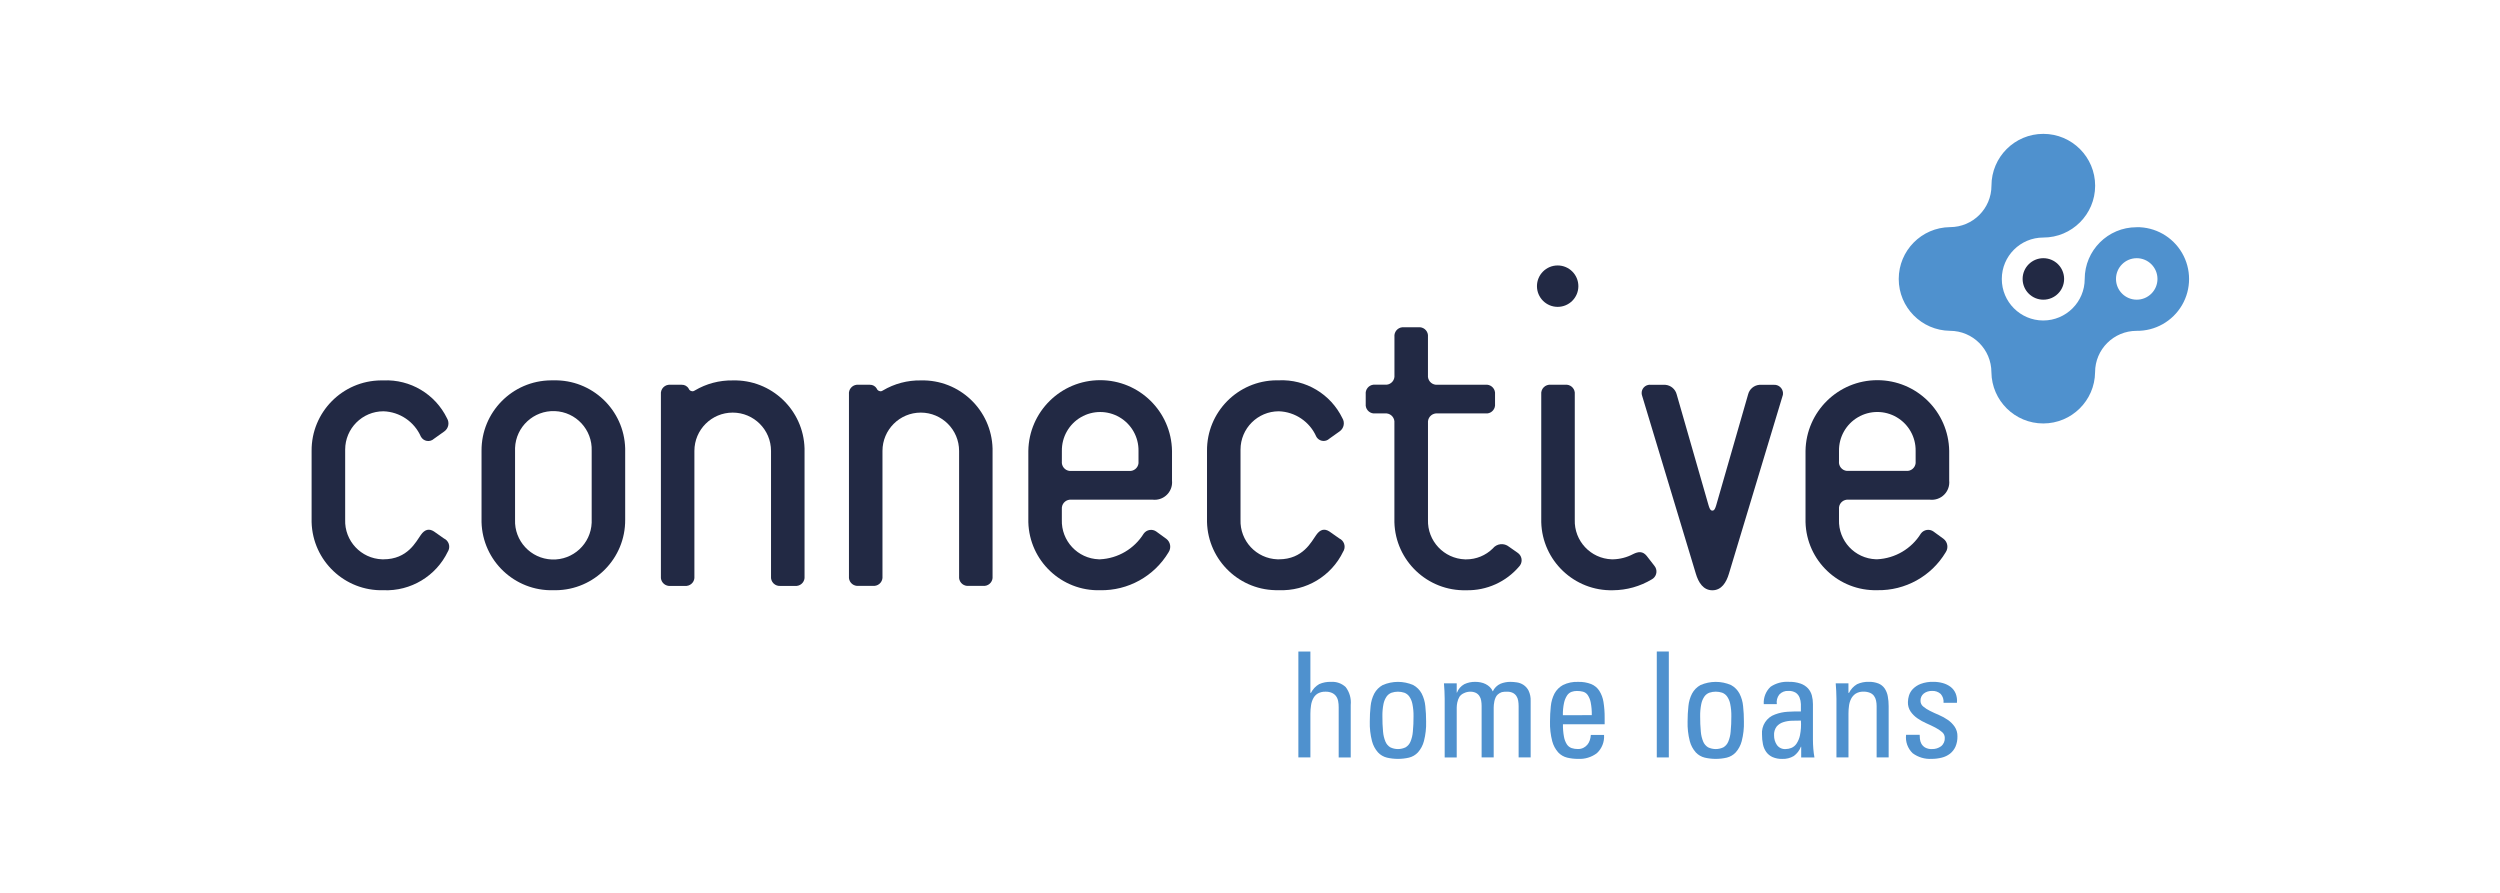
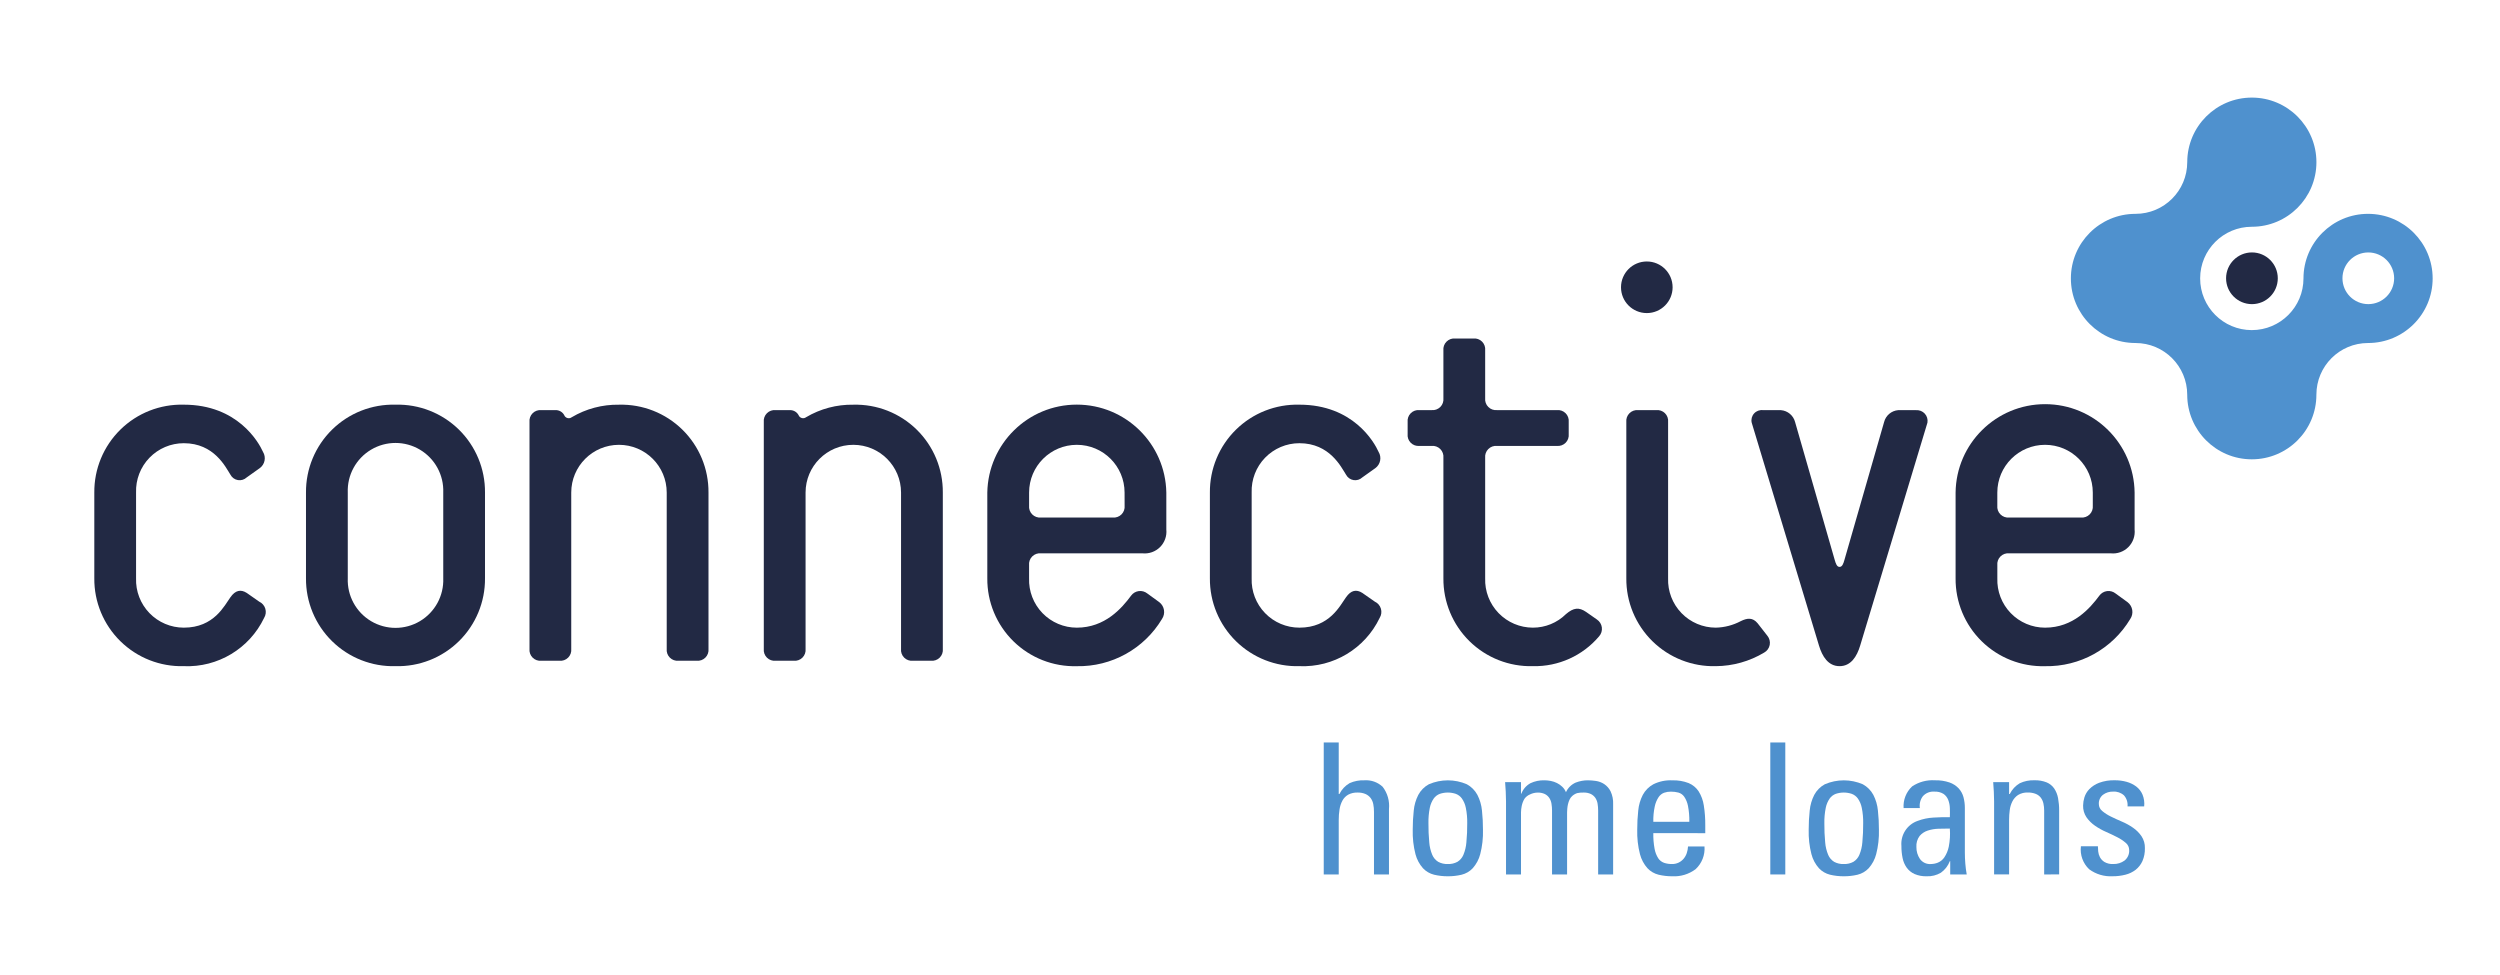
- <svg xmlns="http://www.w3.org/2000/svg" viewBox="0 0 280 100">
-   <path d="M228.854,28.917h0a2.324,2.324,0,1,0,2.327,2.324A2.323,2.323,0,0,0,228.851,28.917Z" style="fill:#222944" />
-   <path d="M49.723,60.309,48.6,59.52c-.536-.341-1.022-.241-1.464.39-.537.734-1.46,2.734-4.192,2.734H42.8a4.292,4.292,0,0,1-4.141-4.437V50.356a4.292,4.292,0,0,1,4.291-4.292A4.753,4.753,0,0,1,47.138,48.9a.936.936,0,0,0,1.464.244l1.171-.833a1.1,1.1,0,0,0,.293-1.462,7.542,7.542,0,0,0-7.12-4.244h-.275A7.836,7.836,0,0,0,34.9,50.5v7.985a7.835,7.835,0,0,0,8.044,7.62,7.65,7.65,0,0,0,7.218-4.335.88.88,0,0,0,.059-.109h0A1.021,1.021,0,0,0,49.723,60.309Z" style="fill:#222944" />
-   <path d="M61.977,42.6h-.272a7.839,7.839,0,0,0-7.773,7.9v7.979a7.839,7.839,0,0,0,8.045,7.626c.092,0,.183.006.273,0a7.839,7.839,0,0,0,7.77-7.9V50.5c0-.091,0-.181,0-.272h0A7.839,7.839,0,0,0,61.977,42.6Zm4.291,15.607q.007.165,0,.33a4.294,4.294,0,0,1-8.582-.33V50.5q-.006-.165,0-.33a4.294,4.294,0,0,1,8.582.33Z" style="fill:#222944" />
-   <path d="M82.062,42.607a8.065,8.065,0,0,0-4.241,1.124.391.391,0,0,1-.115.063.442.442,0,0,1-.568-.259.864.864,0,0,0-.782-.442H75.094a.977.977,0,0,0-1.073,1.073V64.549a1.125,1.125,0,0,0,0,.2.978.978,0,0,0,1.073.872H76.7a.9.9,0,0,0,.207,0h0a.975.975,0,0,0,.865-1.073V50.5a4.291,4.291,0,1,1,8.582.005V64.549a.977.977,0,0,0,1.073,1.073h1.612a1,1,0,0,0,.2,0h0a.977.977,0,0,0,.87-1.073V50.505c0-.091,0-.181,0-.272A7.839,7.839,0,0,0,82.062,42.607Z" style="fill:#222944" />
-   <path d="M103.128,42.606a8.071,8.071,0,0,0-4.243,1.125.462.462,0,0,1-.113.063.442.442,0,0,1-.568-.259.864.864,0,0,0-.78-.442H96.156a1.023,1.023,0,0,0-.207,0,.976.976,0,0,0-.866,1.073V64.549a1,1,0,0,0,0,.2h0a.976.976,0,0,0,1.073.867h1.609a.965.965,0,0,0,.2,0,.978.978,0,0,0,.872-1.073V50.5a4.291,4.291,0,1,1,8.582.005V64.549a1,1,0,0,0,0,.2h0a.977.977,0,0,0,1.073.868H110.1a1.038,1.038,0,0,0,.2,0h0a.975.975,0,0,0,.867-1.073V50.234A7.838,7.838,0,0,0,103.128,42.606Z" style="fill:#222944" />
-   <path d="M118.93,56.833h0A.975.975,0,0,1,120,55.966h9.119a2.066,2.066,0,0,0,.4,0,1.957,1.957,0,0,0,1.746-2.146V50.5a8.047,8.047,0,0,0-16.092,0v7.981a7.836,7.836,0,0,0,8.042,7.624,8.739,8.739,0,0,0,7.658-4.242,1.115,1.115,0,0,0-.245-1.514l-1.073-.78-.039-.03a1.018,1.018,0,0,0-1.421.226,6.1,6.1,0,0,1-4.878,2.877h-.151a4.292,4.292,0,0,1-4.14-4.437V57.039A1.013,1.013,0,0,1,118.93,56.833Zm0-6.33a4.292,4.292,0,1,1,8.583,0l0,1.171a1.013,1.013,0,0,1,0,.206h0a.976.976,0,0,1-1.073.866H120a.965.965,0,0,1-.2,0,.977.977,0,0,1-.872-1.073Z" style="fill:#222944" />
-   <path d="M150.007,60.309l-1.122-.788c-.536-.341-1.021-.241-1.463.39-.537.733-1.464,2.733-4.193,2.733h-.151a4.29,4.29,0,0,1-4.14-4.437V50.356a4.292,4.292,0,0,1,4.291-4.292,4.762,4.762,0,0,1,4.193,2.831.916.916,0,0,0,.146.2h0a.932.932,0,0,0,1.316.039l1.171-.833a1.1,1.1,0,0,0,.294-1.462,7.54,7.54,0,0,0-7.119-4.244h-.271a7.838,7.838,0,0,0-7.774,7.9v7.976h0a7.837,7.837,0,0,0,8.043,7.628,7.641,7.641,0,0,0,7.215-4.335,1.127,1.127,0,0,0,.063-.113A1.018,1.018,0,0,0,150.007,60.309Z" style="fill:#222944" />
-   <path d="M169.975,61.911,169,61.229a1.278,1.278,0,0,0-1.807.2,4.22,4.22,0,0,1-2.973,1.22h-.141a4.3,4.3,0,0,1-4.145-4.437V47.382a1.058,1.058,0,0,1,0-.2.982.982,0,0,1,1.073-.878h5.364a.939.939,0,0,0,.212,0h0a.973.973,0,0,0,.861-1.073V44.164a1.043,1.043,0,0,0,0-.209.974.974,0,0,0-1.073-.864h-5.364a.927.927,0,0,1-.2,0,.98.98,0,0,1-.876-1.073V37.727a.922.922,0,0,0,0-.21.974.974,0,0,0-1.072-.863h-1.609a.965.965,0,0,0-.2,0,.978.978,0,0,0-.872,1.073v4.291a.984.984,0,0,1,0,.2v0a.975.975,0,0,1-1.073.867h-1.072a.9.9,0,0,0-.208,0h0a.974.974,0,0,0-.865,1.073v1.072a1.053,1.053,0,0,0,0,.21.973.973,0,0,0,1.073.863h1.072a.918.918,0,0,1,.2,0,.974.974,0,0,1,.867,1.072V58.207c0,.092,0,.184,0,.276a7.838,7.838,0,0,0,8.045,7.625,7.569,7.569,0,0,0,5.947-2.683.813.813,0,0,0,.089-.114h0A1.009,1.009,0,0,0,169.975,61.911Z" style="fill:#222944" />
-   <path d="M184.423,62.252c-.442-.535-.929-.484-1.514-.194a5.047,5.047,0,0,1-2.242.586h-.151a4.291,4.291,0,0,1-4.141-4.437V44.165a.9.9,0,0,0,0-.208.975.975,0,0,0-1.073-.865h-1.609a.977.977,0,0,0-1.073,1.073V58.207c0,.092,0,.184,0,.275h0a7.838,7.838,0,0,0,8.046,7.625A8.548,8.548,0,0,0,185,64.889a.964.964,0,0,0,.161-.108h0a1,1,0,0,0,.135-1.405Z" style="fill:#222944" />
-   <path d="M198.661,43.1h-1.607a1.426,1.426,0,0,0-1.266,1.072l-3.564,12.387c-.1.339-.2.631-.438.631s-.338-.29-.438-.631l-3.559-12.387a1.434,1.434,0,0,0-1.271-1.072H184.91a.905.905,0,0,0-.324.014.926.926,0,0,0-.7,1.106l6.049,20.038c.291.975.827,1.853,1.851,1.853s1.562-.878,1.853-1.853l6.046-20.038a.894.894,0,0,0,.01-.225h0A.965.965,0,0,0,198.661,43.1Z" style="fill:#222944" />
-   <path d="M205.968,56.833h0a.975.975,0,0,1,1.073-.867h9.123a1.954,1.954,0,0,0,2.146-2.146V50.5a8.047,8.047,0,0,0-16.092,0v7.7c0,.092,0,.185,0,.277a7.835,7.835,0,0,0,8.039,7.624,8.731,8.731,0,0,0,7.658-4.242,1.114,1.114,0,0,0-.245-1.515l-1.072-.779-.039-.03h0a1.019,1.019,0,0,0-1.422.226,6.1,6.1,0,0,1-4.878,2.877h-.151a4.291,4.291,0,0,1-4.14-4.436V57.039A1.013,1.013,0,0,1,205.968,56.833Zm0-5.159V50.5a4.292,4.292,0,1,1,8.583,0v1.171a.984.984,0,0,1,0,.2h0a.975.975,0,0,1-1.072.869h-6.437a.965.965,0,0,1-.2,0A.977.977,0,0,1,205.966,51.674Z" style="fill:#222944" />
-   <path d="M174.459,34.369a2.319,2.319,0,1,0-2.32-2.318A2.319,2.319,0,0,0,174.459,34.369Z" style="fill:#222944" />
-   <path d="M239.293,25.45a5.806,5.806,0,0,0-5.806,5.8v0a4.648,4.648,0,0,1-4.646,4.645h0a4.644,4.644,0,0,1-4.639-4.645v-.008a4.642,4.642,0,0,1,4.642-4.637,5.806,5.806,0,1,0-5.8-5.812v0a4.648,4.648,0,0,1-4.648,4.646h-.008a5.806,5.806,0,0,0,0,11.611,4.65,4.65,0,0,1,4.65,4.647v0a5.806,5.806,0,0,0,11.611,0v0a4.645,4.645,0,0,1,4.645-4.643,5.806,5.806,0,1,0,0-11.611Zm.023,8.114a2.323,2.323,0,1,1,2.321-2.324A2.323,2.323,0,0,1,239.316,33.564Z" style="fill:#4f91ce" />
-   <path d="M149.078,76.369a3,3,0,0,0-1.331.252,2.329,2.329,0,0,0-.92.979h-.063V72.968h-1.347V84.832h1.347V79.951a6.168,6.168,0,0,1,.075-.978,2.388,2.388,0,0,1,.263-.788,1.37,1.37,0,0,1,.517-.527,1.671,1.671,0,0,1,.838-.189,1.7,1.7,0,0,1,.715.132,1.172,1.172,0,0,1,.46.361,1.35,1.35,0,0,1,.238.551,3.408,3.408,0,0,1,.063.7v5.621h1.348V78.949a2.818,2.818,0,0,0-.568-2A2.177,2.177,0,0,0,149.078,76.369Z" style="fill:#4f91ce" />
-   <path d="M159.229,77.678a2.352,2.352,0,0,0-.946-.953,4.3,4.3,0,0,0-3.418,0,2.361,2.361,0,0,0-.947.953,3.886,3.886,0,0,0-.41,1.413,15.655,15.655,0,0,0-.091,1.718,7.927,7.927,0,0,0,.247,2.2,3.072,3.072,0,0,0,.673,1.262,2.039,2.039,0,0,0,1,.584,5.508,5.508,0,0,0,2.468,0,2.027,2.027,0,0,0,1-.584,3.051,3.051,0,0,0,.674-1.262,7.815,7.815,0,0,0,.246-2.2,15.409,15.409,0,0,0-.089-1.718A3.889,3.889,0,0,0,159.229,77.678Zm-.989,4.269a3.617,3.617,0,0,1-.271,1.126,1.337,1.337,0,0,1-.534.624,1.982,1.982,0,0,1-1.727,0,1.347,1.347,0,0,1-.534-.624,3.653,3.653,0,0,1-.272-1.126q-.079-.856-.073-1.717a6.529,6.529,0,0,1,.122-1.388,2.258,2.258,0,0,1,.354-.839,1.2,1.2,0,0,1,.551-.419,2.282,2.282,0,0,1,1.429,0,1.192,1.192,0,0,1,.551.419,2.2,2.2,0,0,1,.353.839,6.337,6.337,0,0,1,.126,1.388A16.413,16.413,0,0,1,158.24,81.947Z" style="fill:#4f91ce" />
-   <path d="M170.626,76.705a1.861,1.861,0,0,0-.74-.279,5.284,5.284,0,0,0-.722-.058,2.99,2.99,0,0,0-1.1.207,1.714,1.714,0,0,0-.871.862,1.421,1.421,0,0,0-.328-.485,1.944,1.944,0,0,0-.477-.337,2.169,2.169,0,0,0-.559-.189,3.007,3.007,0,0,0-.575-.058,2.741,2.741,0,0,0-1.257.263,1.811,1.811,0,0,0-.813.937h-.032V76.532h-1.43q.033.426.058.863t.024.863v6.58h1.348V79.25a3.031,3.031,0,0,1,.063-.568,2.122,2.122,0,0,1,.246-.648,1.162,1.162,0,0,1,.5-.4,1.607,1.607,0,0,1,.666-.164,1.445,1.445,0,0,1,.664.126,1.045,1.045,0,0,1,.4.353,1.288,1.288,0,0,1,.2.518,3.538,3.538,0,0,1,.05.608v5.752l1.353,0V79.248c0-.08,0-.184.016-.316a3.147,3.147,0,0,1,.063-.41,2.054,2.054,0,0,1,.14-.411.968.968,0,0,1,.238-.329,1.3,1.3,0,0,1,.452-.263,2.351,2.351,0,0,1,.568-.049,1.426,1.426,0,0,1,.665.132,1.052,1.052,0,0,1,.4.352,1.346,1.346,0,0,1,.2.518,3.762,3.762,0,0,1,.05.609v5.751h1.347v-6.31a2.458,2.458,0,0,0-.23-1.167A1.723,1.723,0,0,0,170.626,76.705Z" style="fill:#4f91ce" />
-   <path d="M179.121,77.365a1.989,1.989,0,0,0-.9-.747,3.729,3.729,0,0,0-1.463-.247,3.482,3.482,0,0,0-1.709.354,2.373,2.373,0,0,0-.947.953,3.906,3.906,0,0,0-.41,1.413,15.655,15.655,0,0,0-.091,1.718,7.927,7.927,0,0,0,.247,2.2,3.072,3.072,0,0,0,.673,1.262,2.042,2.042,0,0,0,1,.584,5.262,5.262,0,0,0,1.232.14,3.21,3.21,0,0,0,2.1-.641,2.526,2.526,0,0,0,.8-2.038h-1.481a2.237,2.237,0,0,1-.116.6,1.516,1.516,0,0,1-.279.5,1.4,1.4,0,0,1-.442.344,1.331,1.331,0,0,1-.608.132,2.174,2.174,0,0,1-.707-.107,1.062,1.062,0,0,1-.526-.41,2.358,2.358,0,0,1-.328-.847,7.052,7.052,0,0,1-.116-1.413l4.671,0v-.707a10.527,10.527,0,0,0-.132-1.791A3.305,3.305,0,0,0,179.121,77.365ZM175.042,80.1a6.053,6.053,0,0,1,.132-1.389,2.462,2.462,0,0,1,.345-.83,1.056,1.056,0,0,1,.493-.394,1.828,1.828,0,0,1,.609-.1,2.634,2.634,0,0,1,.673.082.947.947,0,0,1,.526.37,2.227,2.227,0,0,1,.337.82,6.68,6.68,0,0,1,.123,1.439Z" style="fill:#4f91ce" />
-   <rect x="185.56" y="72.968" width="1.348" height="11.864" style="fill:#4f91ce" />
-   <path d="M194.822,77.678a2.352,2.352,0,0,0-.946-.953,4.3,4.3,0,0,0-3.418,0,2.352,2.352,0,0,0-.946.953,3.867,3.867,0,0,0-.41,1.413,15.907,15.907,0,0,0-.092,1.718,7.927,7.927,0,0,0,.247,2.2,3.062,3.062,0,0,0,.674,1.262,2.035,2.035,0,0,0,1,.584,5.508,5.508,0,0,0,2.468,0,2.044,2.044,0,0,0,1-.584,3.06,3.06,0,0,0,.673-1.262,7.815,7.815,0,0,0,.246-2.2,15.41,15.41,0,0,0-.09-1.718A3.868,3.868,0,0,0,194.822,77.678Zm-.989,4.269a3.615,3.615,0,0,1-.27,1.126,1.333,1.333,0,0,1-.535.624,1.991,1.991,0,0,1-1.731,0,1.358,1.358,0,0,1-.534-.624,3.68,3.68,0,0,1-.271-1.126,16.976,16.976,0,0,1-.074-1.717,6.4,6.4,0,0,1,.126-1.388A2.258,2.258,0,0,1,190.9,78a1.192,1.192,0,0,1,.551-.419,2.282,2.282,0,0,1,1.429,0,1.192,1.192,0,0,1,.551.419,2.2,2.2,0,0,1,.353.839,6.337,6.337,0,0,1,.126,1.388A16.413,16.413,0,0,1,193.833,81.947Z" style="fill:#4f91ce" />
-   <path d="M203.049,82.859V78.866a3.765,3.765,0,0,0-.123-.979,1.928,1.928,0,0,0-.428-.788,2.07,2.07,0,0,0-.821-.534,3.751,3.751,0,0,0-1.325-.2,3.293,3.293,0,0,0-2.046.551,2.436,2.436,0,0,0-.764,1.948h1.463a1.4,1.4,0,0,1,.27-1.068,1.256,1.256,0,0,1,1.027-.412,1.426,1.426,0,0,1,.831.206,1.173,1.173,0,0,1,.418.533,2.218,2.218,0,0,1,.149.741q.015.409,0,.821-.706-.016-1.48.032a4.814,4.814,0,0,0-1.413.3,2.189,2.189,0,0,0-1.462,2.251,5.274,5.274,0,0,0,.106,1.093,2.25,2.25,0,0,0,.37.863,1.774,1.774,0,0,0,.7.568,2.564,2.564,0,0,0,1.093.206,2.321,2.321,0,0,0,1.281-.32,2.277,2.277,0,0,0,.806-1.044h.032v1.2h1.484c-.058-.318-.1-.644-.126-.978S203.049,83.187,203.049,82.859Zm-1.446-.528a2.681,2.681,0,0,1-.4.97,1.3,1.3,0,0,1-.575.468,1.752,1.752,0,0,1-.631.126,1.107,1.107,0,0,1-.986-.46,1.869,1.869,0,0,1-.315-1.068,1.492,1.492,0,0,1,.287-.994,1.6,1.6,0,0,1,.731-.485,3.429,3.429,0,0,1,.979-.165q.531-.016,1.008-.017A6.025,6.025,0,0,1,201.6,82.331Z" style="fill:#4f91ce" />
-   <path d="M211.08,77.105a1.538,1.538,0,0,0-.681-.549,2.743,2.743,0,0,0-1.093-.189,2.885,2.885,0,0,0-1.316.263,2.3,2.3,0,0,0-.9.97h-.064V76.532H205.6q.032.426.057.863c.016.291.025.579.025.863v6.571h1.347V79.915a6.38,6.38,0,0,1,.059-.862,2.394,2.394,0,0,1,.237-.789,1.527,1.527,0,0,1,.51-.575,1.569,1.569,0,0,1,.884-.223,1.821,1.821,0,0,1,.715.127,1.073,1.073,0,0,1,.452.344,1.358,1.358,0,0,1,.23.518,2.861,2.861,0,0,1,.066.625v5.752l1.347,0V79.078a5.812,5.812,0,0,0-.1-1.109A2.32,2.32,0,0,0,211.08,77.105Z" style="fill:#4f91ce" />
-   <path d="M218.161,80.631a5.455,5.455,0,0,0-1-.551q-.543-.229-1-.46a3.776,3.776,0,0,1-.764-.493.8.8,0,0,1-.3-.625.989.989,0,0,1,.369-.83,1.449,1.449,0,0,1,.913-.288,1.33,1.33,0,0,1,.978.337,1.3,1.3,0,0,1,.319.994h1.5a2.183,2.183,0,0,0-.148-1.06,1.8,1.8,0,0,0-.568-.731,2.635,2.635,0,0,0-.862-.419,3.886,3.886,0,0,0-1.051-.14,3.787,3.787,0,0,0-1.43.231,2.476,2.476,0,0,0-.88.574,1.852,1.852,0,0,0-.435.74,2.612,2.612,0,0,0-.115.723,1.789,1.789,0,0,0,.3,1.06,3.024,3.024,0,0,0,.764.758,5.915,5.915,0,0,0,1,.558q.543.239,1,.477a3.711,3.711,0,0,1,.764.509.827.827,0,0,1,.3.631,1.121,1.121,0,0,1-.412.953,1.631,1.631,0,0,1-1.019.315,1.428,1.428,0,0,1-.788-.181,1.145,1.145,0,0,1-.411-.435,1.454,1.454,0,0,1-.156-.526c-.016-.181-.025-.332-.025-.452h-1.523a2.441,2.441,0,0,0,.74,2.063,3.253,3.253,0,0,0,2.12.631,4.533,4.533,0,0,0,1.142-.14,2.476,2.476,0,0,0,.92-.442,2.1,2.1,0,0,0,.608-.78,2.753,2.753,0,0,0,.222-1.168,1.846,1.846,0,0,0-.308-1.069A2.987,2.987,0,0,0,218.161,80.631Z" style="fill:#4f91ce" />
+ <svg xmlns="http://www.w3.org/2000/svg" viewBox="0 0 356.115 138.849">
+   <path d="M320.779,35.957a3.683,3.683,0,1,1-3.683,3.686A3.686,3.686,0,0,1,320.779,35.957Z" style="fill:#222944" />
+   <path d="M311.564,23.088V23.1a7.364,7.364,0,0,1-7.369,7.361h-.009a9.2,9.2,0,0,0,.006,18.4h0a7.37,7.37,0,0,1,7.369,7.364v.006a9.2,9.2,0,0,0,18.4-.006v-.006a7.359,7.359,0,0,1,7.36-7.358,9.2,9.2,0,1,0-9.2-9.206v.007a7.365,7.365,0,0,1-7.362,7.361h-.006a7.358,7.358,0,0,1-7.35-7.361v-.013a7.356,7.356,0,0,1,7.356-7.347,9.2,9.2,0,1,0-9.194-9.21Zm22.11,16.555a3.681,3.681,0,1,1,3.681,3.679A3.68,3.68,0,0,1,333.674,39.643Z" style="fill:#4f91ce" />
+   <path d="M26.182,94.892a12.416,12.416,0,0,1-12.748-12.52V70.163A12.417,12.417,0,0,1,26.182,57.644c7.651,0,10.661,5.334,11.282,6.726A1.742,1.742,0,0,1,37,66.686l-1.856,1.319a1.476,1.476,0,0,1-2.319-.387c-.693-1.085-2.315-4.485-6.643-4.485a6.8,6.8,0,0,0-6.8,7.03V82.372a6.8,6.8,0,0,0,6.8,7.035c4.328,0,5.792-3.169,6.643-4.331.7-1,1.47-1.159,2.319-.618L36.92,85.7a1.619,1.619,0,0,1,.7,2.321A12.124,12.124,0,0,1,26.182,94.892Z" style="fill:#222944" />
+   <path d="M56.339,94.892a12.421,12.421,0,0,1-12.752-12.52V70.163A12.422,12.422,0,0,1,56.339,57.644,12.421,12.421,0,0,1,69.087,70.163V82.372A12.42,12.42,0,0,1,56.339,94.892Zm6.8-24.729a6.805,6.805,0,1,0-13.6,0V82.372a6.805,6.805,0,1,0,13.6,0Z" style="fill:#222944" />
+   <path d="M99.226,94.121H96.671a1.548,1.548,0,0,1-1.7-1.7V70.163a6.8,6.8,0,1,0-13.6,0V92.422a1.545,1.545,0,0,1-1.7,1.7H77.125a1.549,1.549,0,0,1-1.7-1.7V60.12a1.548,1.548,0,0,1,1.7-1.7h2a1.368,1.368,0,0,1,1.239.7.7.7,0,0,0,1.083.31,12.776,12.776,0,0,1,6.72-1.782,12.424,12.424,0,0,1,12.755,12.519V92.422A1.548,1.548,0,0,1,99.226,94.121Z" style="fill:#222944" />
+   <path d="M132.6,94.121h-2.55a1.546,1.546,0,0,1-1.7-1.7V70.163a6.8,6.8,0,1,0-13.6,0V92.422a1.549,1.549,0,0,1-1.7,1.7H110.5a1.546,1.546,0,0,1-1.7-1.7V60.12a1.545,1.545,0,0,1,1.7-1.7h2.01a1.365,1.365,0,0,1,1.236.7.7.7,0,0,0,1.081.31,12.777,12.777,0,0,1,6.724-1.782,12.421,12.421,0,0,1,12.75,12.519V92.422A1.547,1.547,0,0,1,132.6,94.121Z" style="fill:#222944" />
+   <path d="M162.739,78.82h-14.45a1.546,1.546,0,0,0-1.7,1.7v1.853a6.8,6.8,0,0,0,6.8,7.035c4.02,0,6.417-2.782,7.729-4.558a1.612,1.612,0,0,1,2.314-.311l1.7,1.235a1.768,1.768,0,0,1,.388,2.4,13.847,13.847,0,0,1-12.135,6.722,12.417,12.417,0,0,1-12.747-12.52V70.163a12.752,12.752,0,0,1,25.5,0V75.42A3.1,3.1,0,0,1,162.739,78.82Zm-2.548-8.657a6.8,6.8,0,1,0-13.6,0V72.02a1.549,1.549,0,0,0,1.7,1.7h10.205a1.546,1.546,0,0,0,1.7-1.7Z" style="fill:#222944" />
+   <path d="M185.094,94.892a12.421,12.421,0,0,1-12.75-12.52V70.163a12.422,12.422,0,0,1,12.75-12.519c7.649,0,10.663,5.334,11.28,6.726a1.745,1.745,0,0,1-.465,2.316l-1.853,1.319a1.476,1.476,0,0,1-2.318-.387c-.695-1.085-2.32-4.485-6.644-4.485a6.8,6.8,0,0,0-6.8,7.03V82.372a6.8,6.8,0,0,0,6.8,7.035c4.324,0,5.793-3.169,6.644-4.331.7-1,1.469-1.159,2.318-.618l1.776,1.24a1.614,1.614,0,0,1,.695,2.321A12.111,12.111,0,0,1,185.094,94.892Z" style="fill:#222944" />
+   <path d="M218.361,94.892a12.421,12.421,0,0,1-12.754-12.52V65.218a1.547,1.547,0,0,0-1.695-1.7h-1.7a1.543,1.543,0,0,1-1.7-1.7v-1.7a1.544,1.544,0,0,1,1.7-1.7h1.7a1.545,1.545,0,0,0,1.695-1.7v-6.8a1.549,1.549,0,0,1,1.7-1.7h2.549a1.543,1.543,0,0,1,1.7,1.7v6.8a1.551,1.551,0,0,0,1.7,1.7h8.5a1.544,1.544,0,0,1,1.7,1.7v1.7a1.542,1.542,0,0,1-1.7,1.7h-8.5a1.553,1.553,0,0,0-1.7,1.7V82.372a6.807,6.807,0,0,0,6.8,7.035,6.685,6.685,0,0,0,4.711-1.932c1.083-.925,1.854-1,2.863-.309l1.545,1.08a1.6,1.6,0,0,1,.308,2.4A12.007,12.007,0,0,1,218.361,94.892Z" style="fill:#222944" />
+   <path d="M251.293,92.961a13.556,13.556,0,0,1-6.875,1.931,12.422,12.422,0,0,1-12.755-12.52V60.12a1.548,1.548,0,0,1,1.7-1.7h2.551a1.544,1.544,0,0,1,1.7,1.7V82.372a6.8,6.8,0,0,0,6.8,7.035,7.994,7.994,0,0,0,3.553-.929c.928-.459,1.7-.541,2.4.307l1.39,1.78A1.583,1.583,0,0,1,251.293,92.961Z" style="fill:#222944" />
+   <path d="M264.976,91.955c-.462,1.545-1.313,2.937-2.936,2.937s-2.472-1.392-2.934-2.937L249.521,60.2a1.466,1.466,0,0,1,1.622-1.775h2.549a2.273,2.273,0,0,1,2.013,1.7l5.641,19.628c.157.541.311,1,.694,1s.542-.462.694-1l5.647-19.628a2.26,2.26,0,0,1,2.007-1.7h2.547a1.533,1.533,0,0,1,1.623,1.775Z" style="fill:#222944" />
+   <path d="M300.663,78.82h-14.45a1.546,1.546,0,0,0-1.7,1.7v1.853a6.8,6.8,0,0,0,6.8,7.035c4.02,0,6.415-2.782,7.73-4.558a1.613,1.613,0,0,1,2.314-.311l1.7,1.235a1.764,1.764,0,0,1,.388,2.4,13.839,13.839,0,0,1-12.135,6.722,12.415,12.415,0,0,1-12.744-12.52V70.163a12.751,12.751,0,0,1,25.5,0V75.42A3.094,3.094,0,0,1,300.663,78.82Zm-2.553-8.657a6.8,6.8,0,1,0-13.6,0V72.02a1.549,1.549,0,0,0,1.7,1.7h10.2a1.548,1.548,0,0,0,1.7-1.7Z" style="fill:#222944" />
+   <path d="M234.579,37.247a3.675,3.675,0,1,1-3.673,3.675A3.675,3.675,0,0,1,234.579,37.247Z" style="fill:#222944" />
+   <path d="M195.718,124.562v-8.906a5.47,5.47,0,0,0-.1-1.107,2.159,2.159,0,0,0-.377-.872,1.866,1.866,0,0,0-.729-.573,2.725,2.725,0,0,0-1.134-.209,2.649,2.649,0,0,0-1.327.3,2.155,2.155,0,0,0-.82.834,3.788,3.788,0,0,0-.417,1.25,9.624,9.624,0,0,0-.118,1.549v7.735h-2.135v-18.8h2.135V113.1h.1a3.68,3.68,0,0,1,1.458-1.55,4.744,4.744,0,0,1,2.109-.4,3.454,3.454,0,0,1,2.591.925,4.476,4.476,0,0,1,.9,3.164v9.323Z" style="fill:#4f91ce" />
+   <path d="M206.239,124.822a8.228,8.228,0,0,1-1.953-.221,3.224,3.224,0,0,1-1.589-.925,4.855,4.855,0,0,1-1.068-2,12.555,12.555,0,0,1-.391-3.489,24.767,24.767,0,0,1,.144-2.721,6.141,6.141,0,0,1,.651-2.24,3.727,3.727,0,0,1,1.5-1.51,6.816,6.816,0,0,1,5.416,0,3.743,3.743,0,0,1,1.5,1.51,6.2,6.2,0,0,1,.652,2.24,24.781,24.781,0,0,1,.142,2.721,12.48,12.48,0,0,1-.391,3.489,4.854,4.854,0,0,1-1.067,2,3.234,3.234,0,0,1-1.588.925A8.246,8.246,0,0,1,206.239,124.822Zm0-1.744a2.666,2.666,0,0,0,1.366-.314,2.12,2.12,0,0,0,.847-.989,5.741,5.741,0,0,0,.429-1.784A26.206,26.206,0,0,0,209,117.27a10.041,10.041,0,0,0-.2-2.2,3.479,3.479,0,0,0-.559-1.328,1.884,1.884,0,0,0-.873-.664,3.6,3.6,0,0,0-2.265,0,1.882,1.882,0,0,0-.872.664,3.51,3.51,0,0,0-.561,1.328,10.12,10.12,0,0,0-.194,2.2,26.846,26.846,0,0,0,.116,2.721,5.767,5.767,0,0,0,.43,1.784,2.135,2.135,0,0,0,.846.989A2.669,2.669,0,0,0,206.239,123.078Z" style="fill:#4f91ce" />
+   <path d="M221.081,124.562v-9.114a5.745,5.745,0,0,0-.079-.964,2.061,2.061,0,0,0-.312-.821,1.668,1.668,0,0,0-.637-.559A2.306,2.306,0,0,0,219,112.9a2.536,2.536,0,0,0-1.054.26,1.833,1.833,0,0,0-.794.626,3.318,3.318,0,0,0-.391,1.028,4.885,4.885,0,0,0-.1.9v8.854h-2.135V114.145q0-.675-.039-1.367t-.091-1.367h2.265v1.641h.052A2.865,2.865,0,0,1,218,111.567a4.373,4.373,0,0,1,1.992-.417,4.839,4.839,0,0,1,.912.092,3.434,3.434,0,0,1,.885.3,3.092,3.092,0,0,1,.756.534,2.247,2.247,0,0,1,.52.768,2.723,2.723,0,0,1,1.381-1.366,4.748,4.748,0,0,1,1.745-.327,8.106,8.106,0,0,1,1.145.092,2.945,2.945,0,0,1,1.172.442,2.727,2.727,0,0,1,.911,1.03,3.92,3.92,0,0,1,.365,1.848v10h-2.135v-9.114a5.851,5.851,0,0,0-.079-.964,2.107,2.107,0,0,0-.312-.821,1.689,1.689,0,0,0-.639-.559,2.3,2.3,0,0,0-1.054-.209,3.774,3.774,0,0,0-.9.079,2.033,2.033,0,0,0-.715.416,1.533,1.533,0,0,0-.378.522,3.3,3.3,0,0,0-.221.65,4.57,4.57,0,0,0-.1.651c-.019.209-.026.373-.026.5v8.854Z" style="fill:#4f91ce" />
+   <path d="M235.507,118.677a11.18,11.18,0,0,0,.183,2.239,3.713,3.713,0,0,0,.52,1.342,1.67,1.67,0,0,0,.834.65,3.422,3.422,0,0,0,1.12.17,2.11,2.11,0,0,0,.963-.209,2.2,2.2,0,0,0,.7-.546,2.43,2.43,0,0,0,.443-.794,3.561,3.561,0,0,0,.183-.951H242.8a4.006,4.006,0,0,1-1.263,3.229,5.079,5.079,0,0,1-3.321,1.015,8.246,8.246,0,0,1-1.953-.221,3.234,3.234,0,0,1-1.588-.925,4.843,4.843,0,0,1-1.067-2,12.555,12.555,0,0,1-.391-3.489,24.529,24.529,0,0,1,.143-2.721,6.161,6.161,0,0,1,.651-2.24,3.743,3.743,0,0,1,1.5-1.51,5.512,5.512,0,0,1,2.708-.561,5.938,5.938,0,0,1,2.319.391,3.162,3.162,0,0,1,1.432,1.185,5.244,5.244,0,0,1,.729,1.993,16.868,16.868,0,0,1,.209,2.837v1.121Zm5.13-1.615a10.591,10.591,0,0,0-.194-2.279,3.526,3.526,0,0,0-.535-1.3,1.507,1.507,0,0,0-.833-.587,4.216,4.216,0,0,0-1.067-.13,2.879,2.879,0,0,0-.964.156,1.66,1.66,0,0,0-.782.625,3.838,3.838,0,0,0-.546,1.315,9.49,9.49,0,0,0-.209,2.2Z" style="fill:#4f91ce" />
+   <path d="M254.309,124.562h-2.136v-18.8h2.136Z" style="fill:#4f91ce" />
+   <path d="M262.642,124.822a8.228,8.228,0,0,1-1.953-.221,3.224,3.224,0,0,1-1.589-.925,4.855,4.855,0,0,1-1.068-2,12.555,12.555,0,0,1-.391-3.489,24.767,24.767,0,0,1,.144-2.721,6.161,6.161,0,0,1,.65-2.24,3.736,3.736,0,0,1,1.5-1.51,6.816,6.816,0,0,1,5.416,0,3.743,3.743,0,0,1,1.5,1.51,6.18,6.18,0,0,1,.651,2.24,24.529,24.529,0,0,1,.143,2.721,12.48,12.48,0,0,1-.391,3.489,4.854,4.854,0,0,1-1.067,2,3.234,3.234,0,0,1-1.588.925A8.246,8.246,0,0,1,262.642,124.822Zm0-1.744a2.666,2.666,0,0,0,1.366-.314,2.12,2.12,0,0,0,.847-.989,5.741,5.741,0,0,0,.429-1.784,26.206,26.206,0,0,0,.118-2.721,10.041,10.041,0,0,0-.2-2.2,3.479,3.479,0,0,0-.559-1.328,1.884,1.884,0,0,0-.873-.664,3.6,3.6,0,0,0-2.265,0,1.872,1.872,0,0,0-.872.664,3.51,3.51,0,0,0-.561,1.328,10.049,10.049,0,0,0-.2,2.2,26.811,26.811,0,0,0,.117,2.721,5.767,5.767,0,0,0,.43,1.784,2.135,2.135,0,0,0,.846.989A2.669,2.669,0,0,0,262.642,123.078Z" style="fill:#4f91ce" />
+   <path d="M277.8,122.661h-.051a3.608,3.608,0,0,1-1.276,1.654,3.674,3.674,0,0,1-2.031.507,4.052,4.052,0,0,1-1.732-.326,2.81,2.81,0,0,1-1.107-.9,3.553,3.553,0,0,1-.586-1.367,8.294,8.294,0,0,1-.169-1.732,3.469,3.469,0,0,1,2.318-3.567,7.546,7.546,0,0,1,2.238-.469q1.226-.078,2.345-.052.025-.651,0-1.3a3.546,3.546,0,0,0-.235-1.174,1.875,1.875,0,0,0-.663-.845,2.249,2.249,0,0,0-1.316-.326,1.984,1.984,0,0,0-1.628.652,2.216,2.216,0,0,0-.429,1.693h-2.318a3.865,3.865,0,0,1,1.211-3.087,5.22,5.22,0,0,1,3.242-.873,5.948,5.948,0,0,1,2.1.314,3.281,3.281,0,0,1,1.3.846,3.032,3.032,0,0,1,.678,1.249,5.93,5.93,0,0,1,.195,1.551v6.327c0,.52.022,1.047.065,1.576s.108,1.046.2,1.549H277.8Zm-.051-4.636q-.756,0-1.6.026a5.446,5.446,0,0,0-1.551.262,2.538,2.538,0,0,0-1.158.768,2.364,2.364,0,0,0-.456,1.575,2.948,2.948,0,0,0,.5,1.693,1.753,1.753,0,0,0,1.562.729,2.759,2.759,0,0,0,1-.2,2.075,2.075,0,0,0,.912-.742,4.279,4.279,0,0,0,.638-1.536A9.565,9.565,0,0,0,277.746,118.025Z" style="fill:#4f91ce" />
+   <path d="M291.183,124.562v-9.114a4.574,4.574,0,0,0-.105-.99,2.16,2.16,0,0,0-.364-.821,1.708,1.708,0,0,0-.716-.546,2.89,2.89,0,0,0-1.134-.2,2.478,2.478,0,0,0-1.4.352,2.4,2.4,0,0,0-.808.912,3.777,3.777,0,0,0-.377,1.25,10.2,10.2,0,0,0-.092,1.366v7.787h-2.136V114.145q0-.675-.039-1.367t-.09-1.367h2.265V113.1h.1a3.642,3.642,0,0,1,1.431-1.537,4.554,4.554,0,0,1,2.084-.417,4.363,4.363,0,0,1,1.732.3,2.443,2.443,0,0,1,1.08.871,3.684,3.684,0,0,1,.548,1.368,9.23,9.23,0,0,1,.155,1.758v9.114Z" style="fill:#4f91ce" />
+   <path d="M305.531,120.811a4.356,4.356,0,0,1-.351,1.85,3.345,3.345,0,0,1-.963,1.237,3.941,3.941,0,0,1-1.459.7,7.117,7.117,0,0,1-1.809.221,5.149,5.149,0,0,1-3.36-1,3.864,3.864,0,0,1-1.172-3.268h2.422c0,.19.013.429.039.715a2.268,2.268,0,0,0,.247.834,1.8,1.8,0,0,0,.652.689,2.27,2.27,0,0,0,1.249.288,2.587,2.587,0,0,0,1.614-.5,1.776,1.776,0,0,0,.652-1.51,1.312,1.312,0,0,0-.482-1,5.894,5.894,0,0,0-1.211-.807q-.729-.377-1.588-.755a9.3,9.3,0,0,1-1.589-.885,4.824,4.824,0,0,1-1.211-1.2,2.86,2.86,0,0,1-.482-1.68,4.152,4.152,0,0,1,.183-1.146,2.937,2.937,0,0,1,.69-1.172,3.884,3.884,0,0,1,1.394-.91,5.994,5.994,0,0,1,2.265-.366,6.121,6.121,0,0,1,1.667.222,4.119,4.119,0,0,1,1.366.664,2.851,2.851,0,0,1,.9,1.158,3.457,3.457,0,0,1,.234,1.68h-2.37a2.066,2.066,0,0,0-.507-1.575,2.1,2.1,0,0,0-1.549-.534,2.286,2.286,0,0,0-1.446.456,1.565,1.565,0,0,0-.585,1.315,1.27,1.27,0,0,0,.48.99,5.892,5.892,0,0,0,1.211.781q.729.364,1.589.729a8.647,8.647,0,0,1,1.588.873,4.71,4.71,0,0,1,1.211,1.211A2.915,2.915,0,0,1,305.531,120.811Z" style="fill:#4f91ce" />
</svg>
